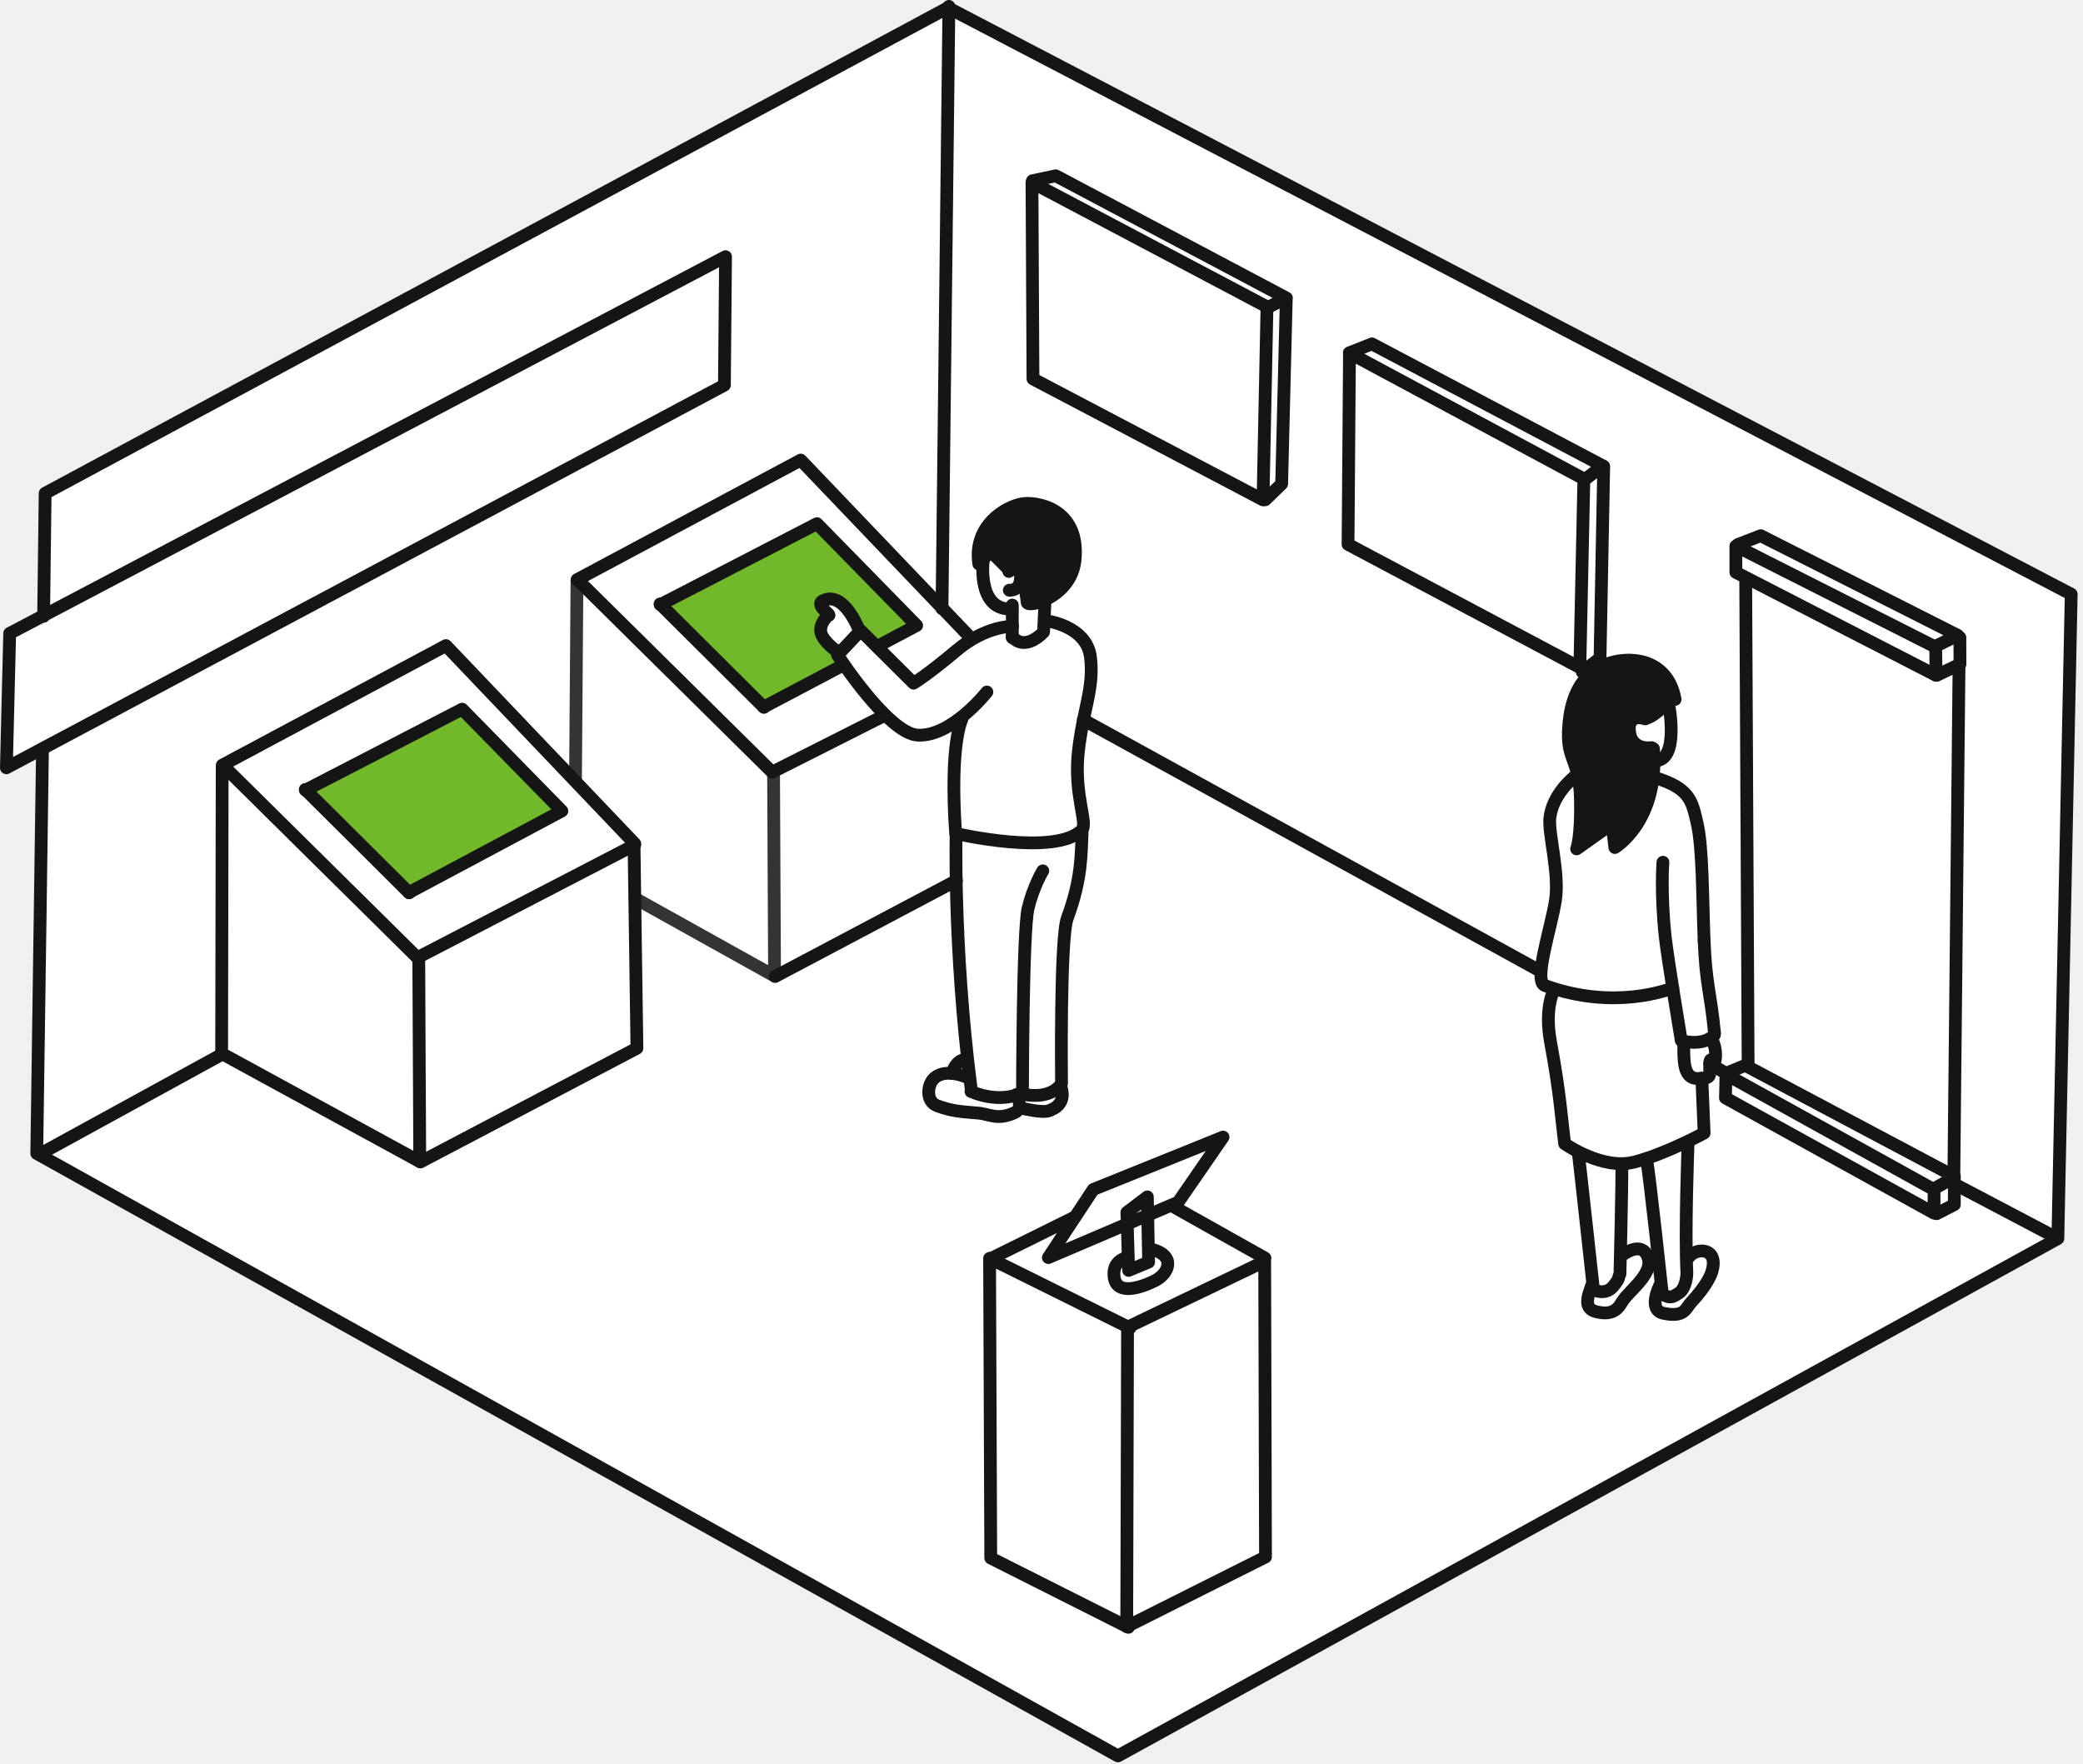
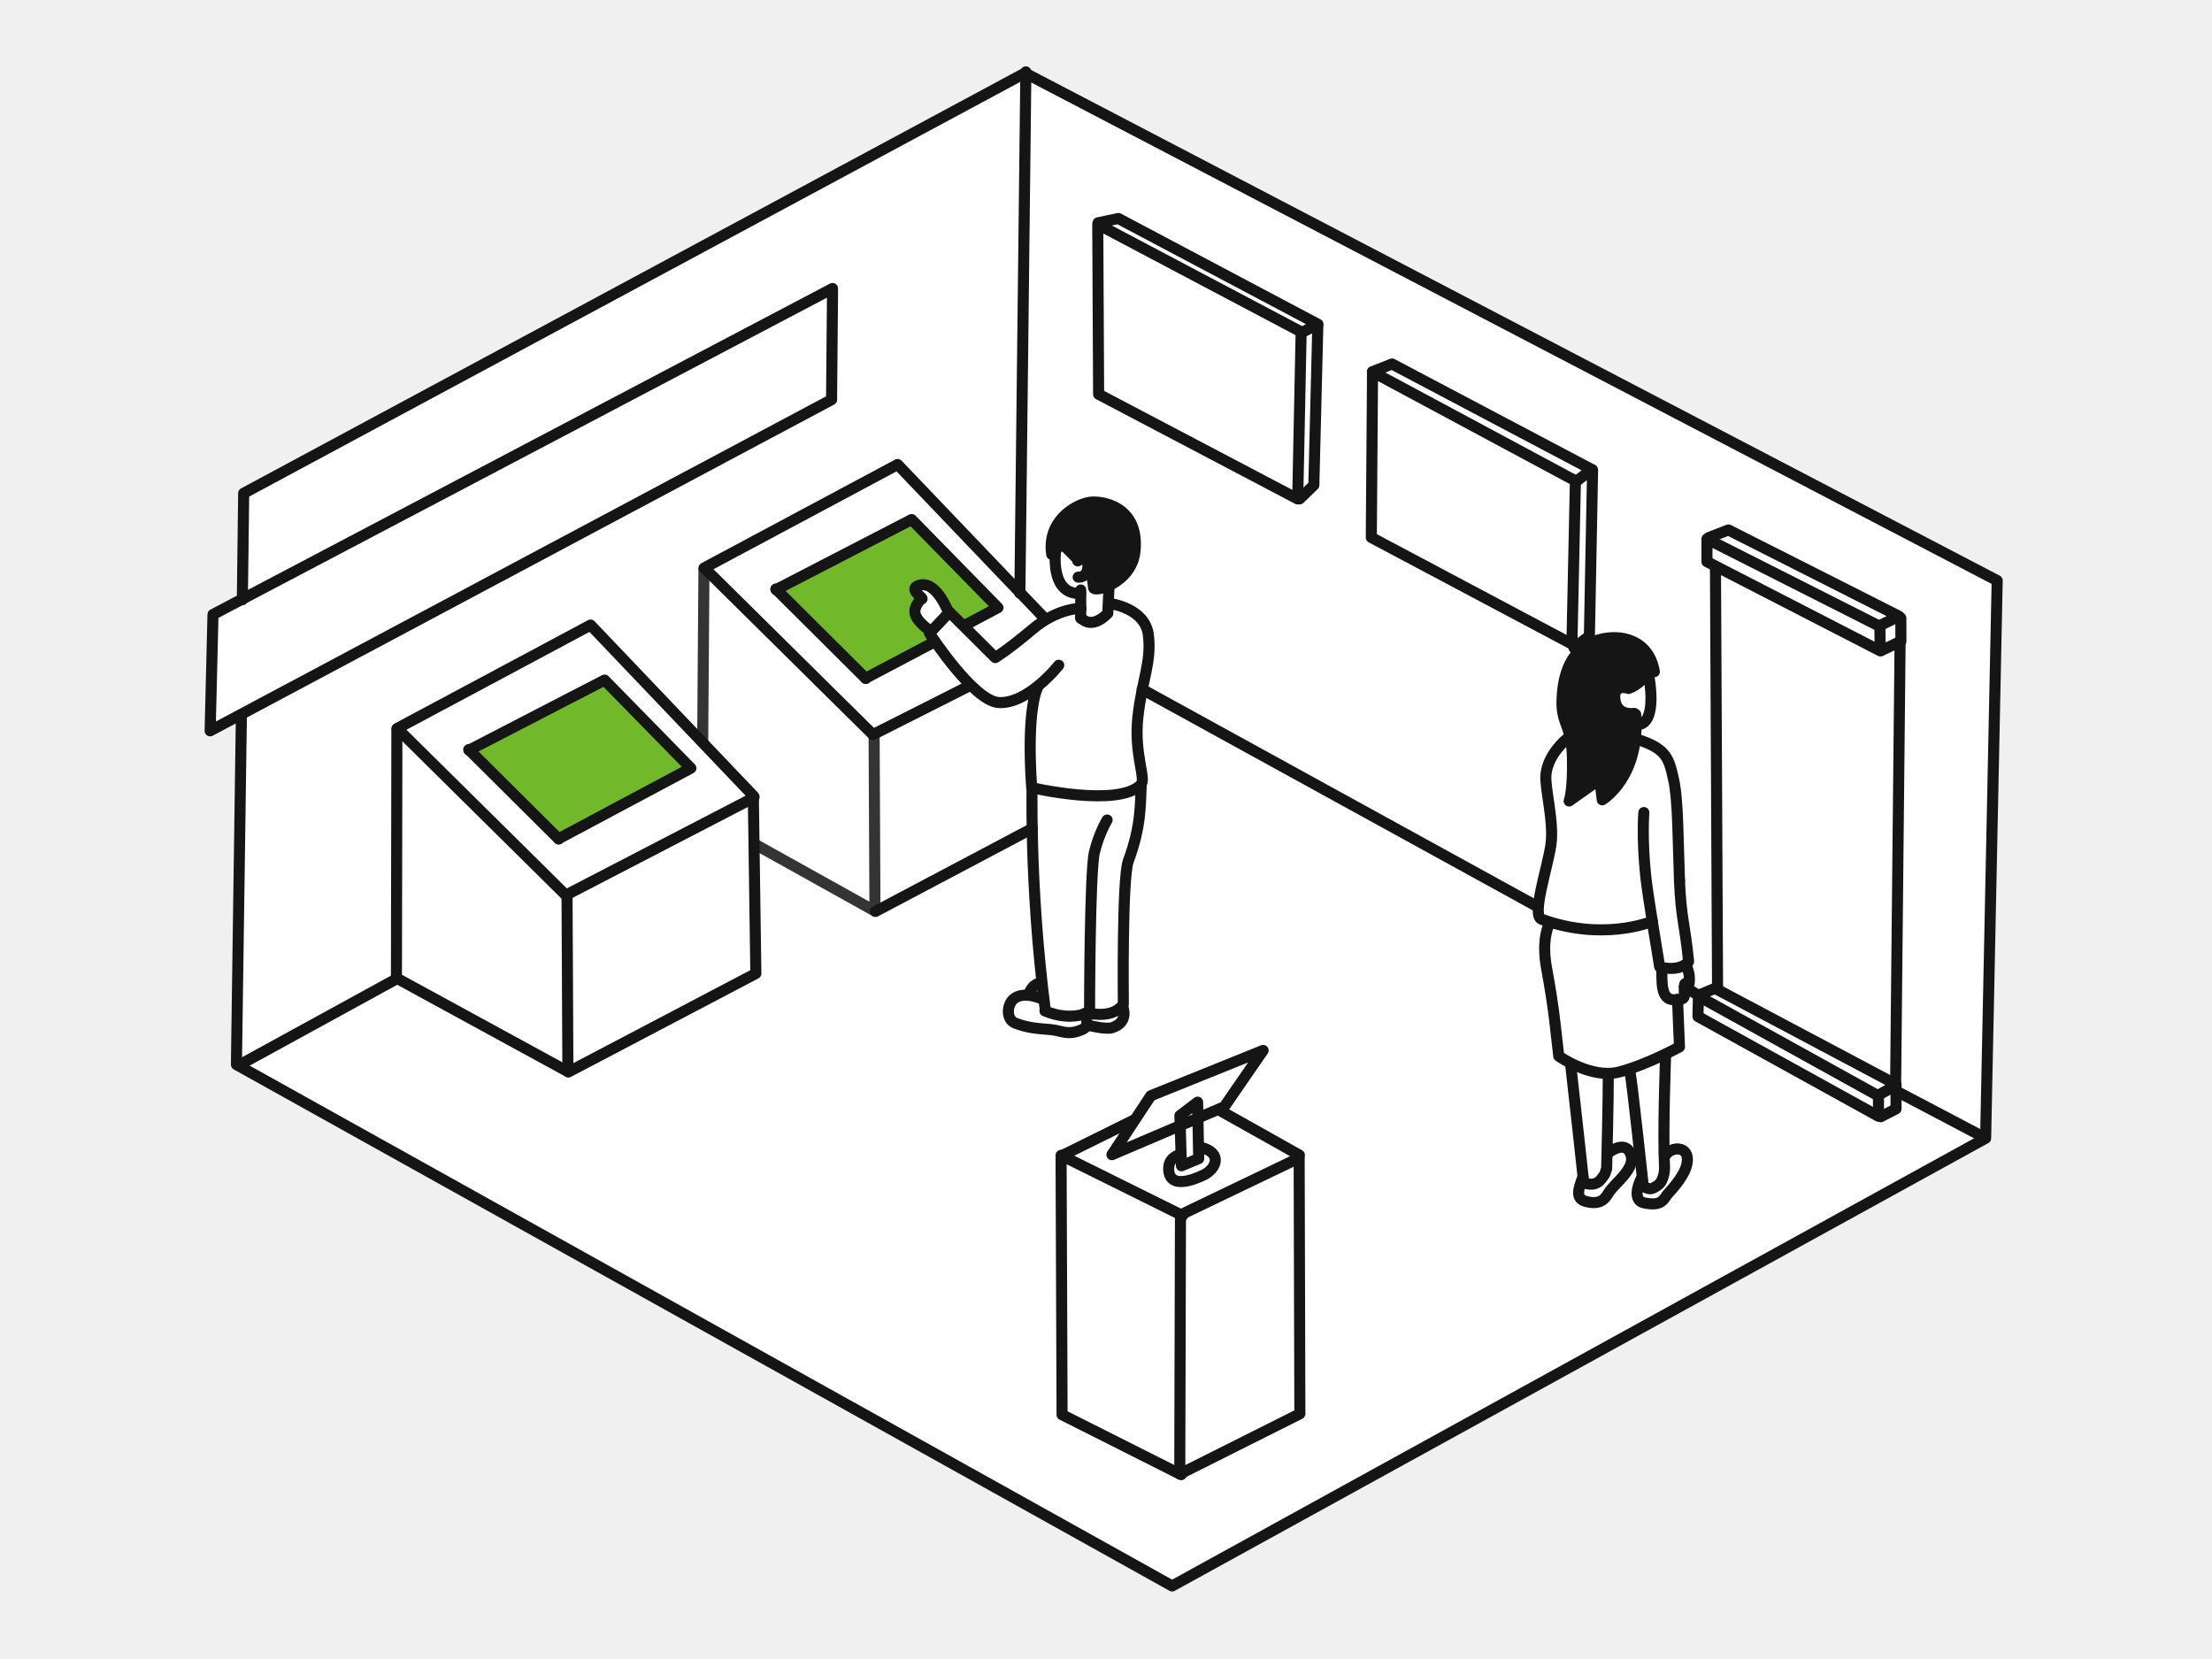
- <svg xmlns="http://www.w3.org/2000/svg" width="326" height="276" viewBox="0 0 326 276" fill="none">
-   <path d="M6.5 117L6 180L175 274.5L322 193.5L324 93L148.5 1.5L7 77V96L1.5 98.5L1 119.5L6.5 117Z" fill="white" />
-   <path d="M128.5 82.5L104.5 94.5L119.5 110.5L132 104L131 102L128.5 99L129.5 96.5L128.5 95V94H131L133 96.5L134.5 99L137 101L143 97.5L128.5 82.5Z" fill="#71B82B" />
-   <path d="M72.5 111.5L48.5 124L63.5 139.5L88 127.5L72.5 111.5Z" fill="#71B82B" />
-   <path d="M155 86L157.5 89H159.5V91L161 94.5L164 93.5L168 89V82.5L164 79.5H158L154 82.5L153 88L155 86Z" fill="#151515" />
-   <path d="M260 105.5L262.5 109.5L258 113H256L255 114.5L256 116L258.5 116.5L259 120.5L258 126L256 129.5L252.5 132V129.5L247 132V122L246 117V111.5L248 107C254.4 101.4 258.667 103.667 260 105.5Z" fill="#151515" />
-   <path d="M261.63 109.282C262.623 108 259.925 111.457 258 112.292" stroke="#151515" stroke-width="2" stroke-linecap="round" stroke-linejoin="round" />
-   <path d="M132.075 104.023L119.529 110.647" stroke="#151515" stroke-width="2" stroke-linecap="round" stroke-linejoin="round" />
-   <path d="M149.676 137.808L121.317 152.813" stroke="#151515" stroke-width="2" stroke-linecap="round" stroke-linejoin="round" />
-   <path d="M165.992 169.911C166.924 172.546 165.174 173.487 164.115 173.84C163.056 174.193 160.071 173.464 160.071 173.464" stroke="#151515" stroke-width="2" stroke-linecap="round" stroke-linejoin="round" />
-   <path d="M103.301 94.515L119.562 110.694" stroke="#151515" stroke-width="2" stroke-linecap="round" stroke-linejoin="round" />
-   <path d="M1.516 99.121L113.551 40.166L113.374 60.272L1 120.156L1.516 99.121Z" stroke="#151515" stroke-width="2" stroke-linecap="round" stroke-linejoin="round" />
-   <path d="M169.359 130.307C169.176 133.51 169.391 137.347 167.039 143.689C165.875 146.828 166.136 169.547 166.136 169.547C166.136 169.547 164.807 172.125 160.169 171.256" stroke="#151515" stroke-width="2" stroke-linecap="round" stroke-linejoin="round" />
-   <path d="M155.348 196.823L168.162 190.481" stroke="#151515" stroke-width="2" stroke-linecap="round" stroke-linejoin="round" />
-   <path opacity="0.865" d="M90.299 90.88L90.07 121.9" stroke="#151515" stroke-width="2" stroke-linecap="round" stroke-linejoin="round" />
-   <path d="M161.51 28.563L161.666 59.294L197.67 78.228L198.289 48.012L161.51 28.563Z" stroke="#151515" stroke-width="2" stroke-linecap="round" stroke-linejoin="round" />
-   <path d="M260.258 134.934C260.258 134.934 259.869 139.67 260.621 146.643C260.985 150.001 263.125 162.839 263.125 162.839C263.125 162.839 266.406 163.875 268.298 161.983" stroke="#151515" stroke-width="2" stroke-linecap="round" stroke-linejoin="round" />
-   <path d="M148.508 1L147.427 95.263" stroke="#151515" stroke-width="2" stroke-linecap="round" stroke-linejoin="round" />
-   <path d="M149.634 130.653C149.698 128.15 149.02 147.485 152.013 170.574" stroke="#151515" stroke-width="2" stroke-linecap="round" stroke-linejoin="round" />
-   <path d="M34.772 119.91L34.688 164.863L65.694 181.781L65.541 150.377" stroke="#151515" stroke-width="2" stroke-linecap="round" stroke-linejoin="round" />
-   <path d="M264.33 196.72C265.471 195.177 269.073 195.202 267.909 199.037C267.762 199.513 267.106 201.211 264.673 203.807C263.814 204.721 263.713 206.227 260.328 205.521C257.81 204.995 259.76 201.162 259.76 201.162" stroke="#151515" stroke-width="2" stroke-linecap="round" stroke-linejoin="round" />
-   <path d="M158.475 98.022C158.475 98.022 154.343 97.881 149.731 101.769C145.12 105.657 142.972 106.912 142.972 106.912L134.693 98.677L131.083 102.522C131.083 102.522 139.042 114.805 143.615 115.045C148.929 115.325 154.453 108.291 154.453 108.291" stroke="#151515" stroke-width="2" stroke-linecap="round" stroke-linejoin="round" />
-   <path d="M34.911 119.802L65.32 149.87L99.333 132.231" stroke="#151515" stroke-width="2" stroke-linecap="round" stroke-linejoin="round" />
-   <path d="M264.19 178.857C264.163 179.992 263.675 192.751 264.006 199.215C264.019 199.426 263.913 201.581 262.756 202.355C261.579 203.142 261.374 203.125 260.167 202.558C260.167 202.558 258.105 183.282 257.731 181.735" stroke="#151515" stroke-width="2" stroke-linecap="round" stroke-linejoin="round" />
-   <path d="M302.697 186.016L305.862 184.258V188.516L303.106 189.936" stroke="#151515" stroke-width="2" stroke-linecap="round" stroke-linejoin="round" />
-   <path d="M306.6 103.964L305.786 184.16" stroke="#151515" stroke-width="2" stroke-linecap="round" stroke-linejoin="round" />
-   <path d="M158.432 94.69V99.806" stroke="#151515" stroke-width="2" stroke-linecap="round" stroke-linejoin="round" />
-   <path d="M34.792 119.743L69.791 101.03L99.341 132.03" stroke="#151515" stroke-width="2" stroke-linecap="round" stroke-linejoin="round" />
-   <path d="M211.176 55.22L214.718 53.816L250.848 72.898L248.055 75.031" stroke="#151515" stroke-width="2" stroke-linecap="round" stroke-linejoin="round" />
-   <path d="M161.58 28.285L165.233 27.509L201.331 46.637L198.458 48.096" stroke="#151515" stroke-width="2" stroke-linecap="round" stroke-linejoin="round" />
-   <path d="M246.372 121.591C246.372 121.591 242.96 124.24 242.559 128.035C242.302 130.476 244.084 136.625 243.442 140.864C242.8 145.104 239.93 153.554 241.772 154.226C252.692 158.209 261.167 154.812 261.801 154.63" stroke="#151515" stroke-width="2" stroke-linecap="round" stroke-linejoin="round" />
-   <path d="M176.466 207.699L176.338 254.552L198.057 243.658L197.929 197.391L176.466 207.699Z" stroke="#151515" stroke-width="2" stroke-linecap="round" stroke-linejoin="round" />
-   <path d="M151.163 165.792C151.163 165.792 149.7 165.682 149.001 167.955" stroke="#151515" stroke-width="2" stroke-linecap="round" stroke-linejoin="round" />
-   <path d="M271.672 85.461V89.571L303.002 105.688L302.942 101.273L271.672 85.461Z" stroke="#151515" stroke-width="2" stroke-linecap="round" stroke-linejoin="round" />
-   <path d="M157.887 89.426C157.887 89.426 159.724 88.03 159.724 90.307C159.724 92.585 157.96 92.365 157.96 92.365" stroke="#151515" stroke-width="2" stroke-linecap="round" stroke-linejoin="round" />
-   <path d="M243.184 154.997C243.184 154.997 241.669 157.694 242.671 163.091C244.182 171.224 244.366 175.031 244.879 178.985C244.879 178.985 250.755 183.14 255.751 181.862C260.745 180.584 266.704 177.31 266.704 177.31L266.347 168.724" stroke="#151515" stroke-width="2" stroke-linecap="round" stroke-linejoin="round" />
-   <path d="M176.361 189.734L176.64 198.811L179.765 197.512L179.568 187.305L176.361 189.734Z" stroke="#151515" stroke-width="2" stroke-linecap="round" stroke-linejoin="round" />
-   <path d="M6.465 180.487L34.79 164.966" stroke="#151515" stroke-width="2" stroke-linecap="round" stroke-linejoin="round" />
-   <path d="M211.198 55.25L210.977 85.194L247.254 104.462L247.885 74.946L211.198 55.25Z" stroke="#151515" stroke-width="2" stroke-linecap="round" stroke-linejoin="round" />
-   <path d="M201.3 47.075L200.584 75.726L198.027 78.209" stroke="#151515" stroke-width="2" stroke-linecap="round" stroke-linejoin="round" />
-   <path d="M134.67 99.124C134.67 99.124 132.465 92.879 129.233 93.834C126.878 94.53 130.509 96.332 129.6 96.332C129.529 96.332 128.129 97.693 128.498 99.05C128.895 100.511 131.068 101.977 131.068 101.977" stroke="#151515" stroke-width="2" stroke-linecap="round" stroke-linejoin="round" />
-   <path d="M267.583 166.441L270.445 168.18" stroke="#151515" stroke-width="2" stroke-linecap="round" stroke-linejoin="round" />
-   <path d="M47.805 123.658L72.329 110.98L87.932 126.912L64.002 139.677" stroke="#151515" stroke-width="2" stroke-linecap="round" stroke-linejoin="round" />
-   <path d="M262.16 109.458C261.154 103.606 255.956 102.582 252.088 103.71C249.093 104.583 245.751 107.095 245.463 114.42C245.281 119.049 247.201 118.925 247.345 125.009C247.491 131.092 246.749 132.849 246.749 132.849L252.293 128.922L252.735 132.634C252.735 132.634 259.634 128.568 258.782 117.181" stroke="#151515" stroke-width="2" stroke-linecap="round" stroke-linejoin="round" />
-   <path d="M303.151 105.662L306.741 103.953L306.733 99.765" stroke="#151515" stroke-width="2" stroke-linecap="round" stroke-linejoin="round" />
-   <path d="M151.46 168.647C151.46 168.647 148.125 167.08 146.272 168.676C145.092 169.692 144.844 172.372 146.684 173.052C148.897 173.871 150.336 173.967 153.017 174.185C154.922 174.339 156.115 175.394 158.886 174.082C160.211 173.454 159.123 171.269 159.123 171.269" stroke="#151515" stroke-width="2" stroke-linecap="round" stroke-linejoin="round" />
-   <path d="M47.774 123.545L64.034 139.723" stroke="#151515" stroke-width="2" stroke-linecap="round" stroke-linejoin="round" />
-   <path d="M266.704 147.188C266.974 154.086 267.702 155.175 268.336 161.71" stroke="#151515" stroke-width="2" stroke-linecap="round" stroke-linejoin="round" />
-   <path d="M272.016 85.204L275.555 83.833L306.395 99.428L302.929 101.132" stroke="#151515" stroke-width="2" stroke-linecap="round" stroke-linejoin="round" />
-   <path d="M163.203 136.284C163.203 136.284 161.75 138.629 160.903 142.133C160.056 145.636 160.026 170.961 160.026 170.961C160.026 170.961 156.869 172.862 151.962 170.81" stroke="#151515" stroke-width="2" stroke-linecap="round" stroke-linejoin="round" />
-   <path d="M171.1 186.147L164.073 196.806L184.387 188.138L191.413 177.948L171.1 186.147Z" stroke="#151515" stroke-width="2" stroke-linecap="round" stroke-linejoin="round" />
-   <path opacity="0.865" d="M99.557 140.681L121.221 152.751L121.068 121.346" stroke="#151515" stroke-width="2" stroke-linecap="round" stroke-linejoin="round" />
-   <path d="M253.814 196.492C253.814 196.492 256.486 194.307 257.664 196.244C259.351 199.024 255.031 201.834 253.892 203.689C253.334 204.592 252.601 205.972 249.82 205.277C247.858 204.786 248.358 203.089 249.242 200.835" stroke="#151515" stroke-width="2" stroke-linecap="round" stroke-linejoin="round" />
-   <path d="M197.974 196.879L183.328 188.656" stroke="#151515" stroke-width="2" stroke-linecap="round" stroke-linejoin="round" />
-   <path d="M169.542 112.653L241.013 151.943" stroke="#151515" stroke-width="2" stroke-linecap="round" stroke-linejoin="round" />
-   <path d="M163.691 97.14C163.691 97.14 170.092 97.903 170.671 102.871C171.251 107.839 169.486 110.986 168.761 117.712C168.036 124.439 170.33 128.885 169.301 129.914C165.14 134.075 149.561 130.432 149.561 130.432C148.582 116.223 150.549 112.547 150.549 112.547" stroke="#151515" stroke-width="2" stroke-linecap="round" stroke-linejoin="round" />
-   <path d="M6.648 117.493L5.754 180.511L174.962 274.791L322.064 193.83L324.155 92.987L148.361 1.207L7.065 77.199L6.826 96.45" stroke="#151515" stroke-width="2" stroke-linecap="round" stroke-linejoin="round" />
-   <path d="M270.127 168.144L270.043 171.818L302.689 189.852V186.179L270.127 168.144Z" stroke="#151515" stroke-width="2" stroke-linecap="round" stroke-linejoin="round" />
-   <path d="M90.439 90.772L120.848 120.84L138.494 111.93" stroke="#151515" stroke-width="2" stroke-linecap="round" stroke-linejoin="round" />
-   <path d="M247.014 180.403C247.271 182.45 249.388 201.857 249.388 201.857C249.388 201.857 251.267 202.782 252.465 201.316C253.665 199.85 253.134 200.12 253.531 199.383C253.531 199.383 253.862 186.062 253.831 182.31" stroke="#151515" stroke-width="2" stroke-linecap="round" stroke-linejoin="round" />
-   <path d="M163.545 94.128L163.324 98.904C163.324 98.904 160.532 102.063 158.401 99.638" stroke="#151515" stroke-width="2" stroke-linecap="round" stroke-linejoin="round" />
-   <path d="M90.319 90.713L125.318 72L152.024 99.941" stroke="#151515" stroke-width="2" stroke-linecap="round" stroke-linejoin="round" />
-   <path d="M257.5 112.5C257.5 112.5 254.669 111.479 255.028 114.51C255.383 117.54 258.5 117 258.5 117" stroke="#151515" stroke-width="2" stroke-linecap="round" stroke-linejoin="round" />
-   <path d="M153.92 87.295C153.92 87.295 152.671 95.598 158.401 95.304" stroke="#151515" stroke-width="2" stroke-linecap="round" stroke-linejoin="round" />
-   <path d="M306.362 185.545L321.955 193.752" stroke="#151515" stroke-width="2" stroke-linecap="round" stroke-linejoin="round" />
-   <path d="M270.152 167.962L273.133 166.725L305.862 184.091" stroke="#151515" stroke-width="2" stroke-linecap="round" stroke-linejoin="round" />
-   <path d="M261.164 110.249C261.164 110.249 262.892 118.967 259.053 119.059" stroke="#151515" stroke-width="2" stroke-linecap="round" stroke-linejoin="round" />
-   <path d="M99.227 132.009L99.683 164.039L65.79 181.843" stroke="#151515" stroke-width="2" stroke-linecap="round" stroke-linejoin="round" />
-   <path d="M267.886 162.574C267.886 162.574 268.654 163.875 268.477 165.59C268.298 167.305 267.674 164.898 267.59 166.359C267.472 168.429 268.121 168.724 265.756 168.784C263.208 168.847 263.569 165.413 263.508 162.988" stroke="#151515" stroke-width="2" stroke-linecap="round" stroke-linejoin="round" />
-   <path d="M273.213 91.027L273.59 166.856" stroke="#151515" stroke-width="2" stroke-linecap="round" stroke-linejoin="round" />
-   <path d="M250.99 72.978L250.414 103.005L247.623 105.143" stroke="#151515" stroke-width="2" stroke-linecap="round" stroke-linejoin="round" />
-   <path d="M157.74 88.985L155.022 86.266L153.185 88.25C152.303 82.299 157.262 79.342 159.944 78.846C161.928 78.478 169.086 79.37 168.246 87.662C167.659 93.467 160.831 95.18 160.752 94.275C160.605 92.585 160.091 90.307 159.797 91.116" stroke="#151515" stroke-width="2" stroke-linecap="round" stroke-linejoin="round" />
-   <path d="M176.849 207.816L154.875 196.923L155.057 243.824L176.594 254.668" stroke="#151515" stroke-width="2" stroke-linecap="round" stroke-linejoin="round" />
-   <path d="M176.289 196.823C176.289 196.823 173.932 197.321 174.386 199.981C174.839 202.641 178.27 201.63 180.641 200.48C183.012 199.329 184.035 196.516 180.308 195.519" stroke="#151515" stroke-width="2" stroke-linecap="round" stroke-linejoin="round" />
-   <path d="M258.982 121.684C264.476 123.366 264.797 125.312 265.613 128.852C266.492 132.654 266.431 140.289 266.704 147.187" stroke="#151515" stroke-width="2" stroke-linecap="round" stroke-linejoin="round" />
-   <path d="M103.332 94.628L127.856 81.95L143.46 97.882L137.306 101.148" stroke="#151515" stroke-width="2" stroke-linecap="round" stroke-linejoin="round" />
+ <svg xmlns="http://www.w3.org/2000/svg" width="400" height="300" viewBox="0 0 400 300" fill="none">
+   <path d="M43.5 129L43 192L212 286.5L359 205.5L361 105L185.5 13.5L44 89V108L38.5 110.5L38 131.5L43.5 129Z" fill="white" />
+   <path d="M165.5 94.5L141.5 106.5L156.5 122.5L169 116L168 114L165.5 111L166.5 108.5L165.5 107V106H168L170 108.5L171.5 111L174 113L180 109.5L165.5 94.5Z" fill="#71B82B" />
+   <path d="M109.5 123.5L85.5 136L100.5 151.5L125 139.5L109.5 123.5Z" fill="#71B82B" />
+   <path d="M192 98L194.5 101H196.5V103L198 106.5L201 105.5L205 101V94.5L201 91.5H195L191 94.5L190 100L192 98Z" fill="#151515" />
+   <path d="M297 117.5L299.5 121.5L295 125H293L292 126.5L293 128L295.5 128.5L296 132.5L295 138L293 141.5L289.5 144V141.5L284 144V134L283 129V123.5L285 119C291.4 113.4 295.667 115.667 297 117.5Z" fill="#151515" />
+   <path d="M298.63 121.282C299.623 120 296.925 123.457 295 124.292" stroke="#151515" stroke-width="2" stroke-linecap="round" stroke-linejoin="round" />
+   <path d="M169.075 116.023L156.529 122.647" stroke="#151515" stroke-width="2" stroke-linecap="round" stroke-linejoin="round" />
+   <path d="M186.676 149.808L158.318 164.813" stroke="#151515" stroke-width="2" stroke-linecap="round" stroke-linejoin="round" />
+   <path d="M202.992 181.911C203.924 184.546 202.173 185.487 201.115 185.84C200.056 186.193 197.071 185.464 197.071 185.464" stroke="#151515" stroke-width="2" stroke-linecap="round" stroke-linejoin="round" />
+   <path d="M140.301 106.515L156.562 122.694" stroke="#151515" stroke-width="2" stroke-linecap="round" stroke-linejoin="round" />
+   <path d="M38.516 111.121L150.551 52.166L150.374 72.272L38 132.156L38.516 111.121Z" stroke="#151515" stroke-width="2" stroke-linecap="round" stroke-linejoin="round" />
+   <path d="M206.359 142.307C206.176 145.51 206.391 149.347 204.039 155.689C202.875 158.828 203.136 181.547 203.136 181.547C203.136 181.547 201.808 184.125 197.17 183.257" stroke="#151515" stroke-width="2" stroke-linecap="round" stroke-linejoin="round" />
+   <path d="M192.348 208.823L205.162 202.481" stroke="#151515" stroke-width="2" stroke-linecap="round" stroke-linejoin="round" />
+   <path opacity="0.865" d="M127.299 102.88L127.07 133.9" stroke="#151515" stroke-width="2" stroke-linecap="round" stroke-linejoin="round" />
+   <path d="M198.51 40.563L198.666 71.294L234.67 90.228L235.289 60.012L198.51 40.563Z" stroke="#151515" stroke-width="2" stroke-linecap="round" stroke-linejoin="round" />
+   <path d="M297.258 146.934C297.258 146.934 296.869 151.67 297.621 158.643C297.985 162.001 300.125 174.839 300.125 174.839C300.125 174.839 303.406 175.875 305.298 173.983" stroke="#151515" stroke-width="2" stroke-linecap="round" stroke-linejoin="round" />
+   <path d="M185.508 13L184.427 107.263" stroke="#151515" stroke-width="2" stroke-linecap="round" stroke-linejoin="round" />
+   <path d="M186.634 142.653C186.699 140.15 186.02 159.485 189.013 182.574" stroke="#151515" stroke-width="2" stroke-linecap="round" stroke-linejoin="round" />
+   <path d="M71.772 131.91L71.688 176.863L102.694 193.781L102.541 162.377" stroke="#151515" stroke-width="2" stroke-linecap="round" stroke-linejoin="round" />
+   <path d="M301.329 208.72C302.471 207.177 306.073 207.202 304.909 211.037C304.762 211.513 304.105 213.211 301.673 215.807C300.814 216.721 300.713 218.227 297.328 217.521C294.81 216.995 296.76 213.162 296.76 213.162" stroke="#151515" stroke-width="2" stroke-linecap="round" stroke-linejoin="round" />
+   <path d="M195.475 110.022C195.475 110.022 191.343 109.881 186.731 113.769C182.12 117.657 179.972 118.912 179.972 118.912L171.693 110.677L168.083 114.522C168.083 114.522 176.042 126.805 180.615 127.045C185.929 127.325 191.453 120.291 191.453 120.291" stroke="#151515" stroke-width="2" stroke-linecap="round" stroke-linejoin="round" />
+   <path d="M71.911 131.802L102.32 161.87L136.333 144.231" stroke="#151515" stroke-width="2" stroke-linecap="round" stroke-linejoin="round" />
+   <path d="M301.191 190.857C301.163 191.992 300.675 204.751 301.006 211.215C301.019 211.426 300.913 213.581 299.756 214.355C298.579 215.142 298.374 215.125 297.167 214.558C297.167 214.558 295.105 195.282 294.732 193.735" stroke="#151515" stroke-width="2" stroke-linecap="round" stroke-linejoin="round" />
+   <path d="M339.697 198.016L342.862 196.258V200.516L340.106 201.936" stroke="#151515" stroke-width="2" stroke-linecap="round" stroke-linejoin="round" />
+   <path d="M343.599 115.964L342.786 196.16" stroke="#151515" stroke-width="2" stroke-linecap="round" stroke-linejoin="round" />
+   <path d="M195.432 106.69V111.806" stroke="#151515" stroke-width="2" stroke-linecap="round" stroke-linejoin="round" />
+   <path d="M71.792 131.743L106.791 113.03L136.341 144.029" stroke="#151515" stroke-width="2" stroke-linecap="round" stroke-linejoin="round" />
+   <path d="M248.176 67.22L251.718 65.816L287.848 84.898L285.054 87.031" stroke="#151515" stroke-width="2" stroke-linecap="round" stroke-linejoin="round" />
+   <path d="M198.579 40.285L202.232 39.51L238.331 58.637L235.458 60.096" stroke="#151515" stroke-width="2" stroke-linecap="round" stroke-linejoin="round" />
+   <path d="M283.372 133.591C283.372 133.591 279.96 136.24 279.559 140.035C279.302 142.476 281.084 148.625 280.442 152.864C279.8 157.104 276.93 165.554 278.772 166.226C289.692 170.209 298.167 166.812 298.801 166.63" stroke="#151515" stroke-width="2" stroke-linecap="round" stroke-linejoin="round" />
+   <path d="M213.466 219.699L213.338 266.552L235.057 255.658L234.929 209.391L213.466 219.699Z" stroke="#151515" stroke-width="2" stroke-linecap="round" stroke-linejoin="round" />
+   <path d="M188.163 177.792C188.163 177.792 186.7 177.682 186.001 179.955" stroke="#151515" stroke-width="2" stroke-linecap="round" stroke-linejoin="round" />
+   <path d="M308.673 97.461V101.571L340.002 117.688L339.942 113.273L308.673 97.461Z" stroke="#151515" stroke-width="2" stroke-linecap="round" stroke-linejoin="round" />
+   <path d="M194.887 101.426C194.887 101.426 196.724 100.03 196.724 102.307C196.724 104.585 194.96 104.365 194.96 104.365" stroke="#151515" stroke-width="2" stroke-linecap="round" stroke-linejoin="round" />
+   <path d="M280.184 166.997C280.184 166.997 278.669 169.694 279.672 175.091C281.182 183.224 281.367 187.032 281.879 190.985C281.879 190.985 287.755 195.14 292.751 193.862C297.745 192.584 303.704 189.311 303.704 189.311L303.348 180.724" stroke="#151515" stroke-width="2" stroke-linecap="round" stroke-linejoin="round" />
+   <path d="M213.361 201.734L213.64 210.811L216.765 209.512L216.568 199.305L213.361 201.734Z" stroke="#151515" stroke-width="2" stroke-linecap="round" stroke-linejoin="round" />
+   <path d="M43.465 192.487L71.79 176.966" stroke="#151515" stroke-width="2" stroke-linecap="round" stroke-linejoin="round" />
+   <path d="M248.198 67.25L247.977 97.194L284.254 116.462L284.885 86.946L248.198 67.25Z" stroke="#151515" stroke-width="2" stroke-linecap="round" stroke-linejoin="round" />
+   <path d="M238.3 59.074L237.584 87.726L235.027 90.209" stroke="#151515" stroke-width="2" stroke-linecap="round" stroke-linejoin="round" />
+   <path d="M171.67 111.124C171.67 111.124 169.465 104.879 166.233 105.834C163.878 106.53 167.509 108.332 166.6 108.332C166.529 108.332 165.129 109.693 165.498 111.05C165.895 112.511 168.068 113.977 168.068 113.977" stroke="#151515" stroke-width="2" stroke-linecap="round" stroke-linejoin="round" />
+   <path d="M304.583 178.441L307.445 180.18" stroke="#151515" stroke-width="2" stroke-linecap="round" stroke-linejoin="round" />
+   <path d="M84.805 135.658L109.329 122.98L124.932 138.912L101.002 151.677" stroke="#151515" stroke-width="2" stroke-linecap="round" stroke-linejoin="round" />
+   <path d="M299.16 121.458C298.154 115.606 292.956 114.582 289.088 115.71C286.093 116.583 282.751 119.095 282.463 126.42C282.281 131.049 284.201 130.925 284.345 137.009C284.491 143.092 283.749 144.849 283.749 144.849L289.293 140.922L289.735 144.634C289.735 144.634 296.634 140.568 295.782 129.181" stroke="#151515" stroke-width="2" stroke-linecap="round" stroke-linejoin="round" />
+   <path d="M340.151 117.662L343.741 115.953L343.733 111.765" stroke="#151515" stroke-width="2" stroke-linecap="round" stroke-linejoin="round" />
+   <path d="M188.46 180.647C188.46 180.647 185.126 179.08 183.272 180.676C182.092 181.692 181.844 184.372 183.684 185.052C185.898 185.871 187.336 185.967 190.017 186.185C191.922 186.339 193.115 187.394 195.886 186.082C197.211 185.454 196.123 183.269 196.123 183.269" stroke="#151515" stroke-width="2" stroke-linecap="round" stroke-linejoin="round" />
+   <path d="M84.774 135.545L101.035 151.723" stroke="#151515" stroke-width="2" stroke-linecap="round" stroke-linejoin="round" />
+   <path d="M303.704 159.187C303.974 166.086 304.702 167.175 305.336 173.71" stroke="#151515" stroke-width="2" stroke-linecap="round" stroke-linejoin="round" />
+   <path d="M309.016 97.204L312.555 95.833L343.395 111.428L339.929 113.131" stroke="#151515" stroke-width="2" stroke-linecap="round" stroke-linejoin="round" />
+   <path d="M200.203 148.284C200.203 148.284 198.75 150.629 197.903 154.133C197.056 157.636 197.026 182.961 197.026 182.961C197.026 182.961 193.869 184.862 188.962 182.81" stroke="#151515" stroke-width="2" stroke-linecap="round" stroke-linejoin="round" />
+   <path d="M208.1 198.147L201.073 208.806L221.387 200.138L228.413 189.948L208.1 198.147Z" stroke="#151515" stroke-width="2" stroke-linecap="round" stroke-linejoin="round" />
+   <path opacity="0.865" d="M136.557 152.681L158.221 164.751L158.068 133.346" stroke="#151515" stroke-width="2" stroke-linecap="round" stroke-linejoin="round" />
+   <path d="M290.814 208.492C290.814 208.492 293.486 206.307 294.663 208.244C296.351 211.024 292.031 213.834 290.892 215.689C290.334 216.592 289.601 217.972 286.82 217.277C284.857 216.786 285.358 215.089 286.242 212.835" stroke="#151515" stroke-width="2" stroke-linecap="round" stroke-linejoin="round" />
+   <path d="M234.974 208.879L220.328 200.656" stroke="#151515" stroke-width="2" stroke-linecap="round" stroke-linejoin="round" />
+   <path d="M206.541 124.653L278.013 163.943" stroke="#151515" stroke-width="2" stroke-linecap="round" stroke-linejoin="round" />
+   <path d="M200.691 109.14C200.691 109.14 207.091 109.903 207.671 114.871C208.251 119.839 206.486 122.986 205.761 129.712C205.036 136.439 207.33 140.885 206.301 141.914C202.14 146.075 186.56 142.432 186.56 142.432C185.582 128.223 187.549 124.547 187.549 124.547" stroke="#151515" stroke-width="2" stroke-linecap="round" stroke-linejoin="round" />
+   <path d="M43.648 129.493L42.754 192.511L211.962 286.791L359.064 205.83L361.155 104.987L185.36 13.207L44.065 89.199L43.826 108.45" stroke="#151515" stroke-width="2" stroke-linecap="round" stroke-linejoin="round" />
+   <path d="M307.127 180.144L307.043 183.818L339.689 201.852V198.179L307.127 180.144Z" stroke="#151515" stroke-width="2" stroke-linecap="round" stroke-linejoin="round" />
+   <path d="M127.438 102.772L157.848 132.84L175.494 123.93" stroke="#151515" stroke-width="2" stroke-linecap="round" stroke-linejoin="round" />
+   <path d="M284.014 192.403C284.271 194.45 286.388 213.857 286.388 213.857C286.388 213.857 288.268 214.782 289.465 213.316C290.665 211.85 290.134 212.12 290.531 211.383C290.531 211.383 290.862 198.062 290.831 194.31" stroke="#151515" stroke-width="2" stroke-linecap="round" stroke-linejoin="round" />
+   <path d="M200.544 106.128L200.324 110.904C200.324 110.904 197.532 114.063 195.401 111.638" stroke="#151515" stroke-width="2" stroke-linecap="round" stroke-linejoin="round" />
+   <path d="M127.319 102.713L162.318 84L189.024 111.941" stroke="#151515" stroke-width="2" stroke-linecap="round" stroke-linejoin="round" />
+   <path d="M294.5 124.5C294.5 124.5 291.669 123.479 292.028 126.51C292.383 129.54 295.5 129 295.5 129" stroke="#151515" stroke-width="2" stroke-linecap="round" stroke-linejoin="round" />
+   <path d="M190.92 99.295C190.92 99.295 189.67 107.598 195.401 107.304" stroke="#151515" stroke-width="2" stroke-linecap="round" stroke-linejoin="round" />
+   <path d="M343.362 197.545L358.955 205.752" stroke="#151515" stroke-width="2" stroke-linecap="round" stroke-linejoin="round" />
+   <path d="M307.152 179.962L310.133 178.725L342.862 196.091" stroke="#151515" stroke-width="2" stroke-linecap="round" stroke-linejoin="round" />
+   <path d="M298.164 122.249C298.164 122.249 299.892 130.967 296.053 131.059" stroke="#151515" stroke-width="2" stroke-linecap="round" stroke-linejoin="round" />
+   <path d="M136.227 144.009L136.683 176.039L102.79 193.843" stroke="#151515" stroke-width="2" stroke-linecap="round" stroke-linejoin="round" />
+   <path d="M304.886 174.574C304.886 174.574 305.654 175.875 305.477 177.59C305.298 179.305 304.674 176.898 304.59 178.359C304.472 180.429 305.121 180.724 302.757 180.784C300.208 180.847 300.569 177.413 300.508 174.988" stroke="#151515" stroke-width="2" stroke-linecap="round" stroke-linejoin="round" />
+   <path d="M310.213 103.027L310.59 178.856" stroke="#151515" stroke-width="2" stroke-linecap="round" stroke-linejoin="round" />
+   <path d="M287.99 84.978L287.414 115.005L284.623 117.143" stroke="#151515" stroke-width="2" stroke-linecap="round" stroke-linejoin="round" />
+   <path d="M194.74 100.985L192.022 98.266L190.185 100.25C189.303 94.299 194.262 91.342 196.944 90.846C198.928 90.478 206.086 91.37 205.247 99.662C204.659 105.467 197.831 107.18 197.752 106.275C197.605 104.585 197.091 102.307 196.797 103.116" stroke="#151515" stroke-width="2" stroke-linecap="round" stroke-linejoin="round" />
+   <path d="M213.849 219.816L191.875 208.923L192.057 255.824L213.594 266.668" stroke="#151515" stroke-width="2" stroke-linecap="round" stroke-linejoin="round" />
+   <path d="M213.29 208.823C213.29 208.823 210.933 209.321 211.386 211.981C211.839 214.641 215.271 213.63 217.641 212.48C220.012 211.329 221.035 208.516 217.308 207.519" stroke="#151515" stroke-width="2" stroke-linecap="round" stroke-linejoin="round" />
+   <path d="M295.982 133.684C301.476 135.366 301.797 137.312 302.613 140.852C303.492 144.654 303.431 152.289 303.704 159.187" stroke="#151515" stroke-width="2" stroke-linecap="round" stroke-linejoin="round" />
+   <path d="M140.332 106.628L164.856 93.95L180.46 109.882L174.307 113.148" stroke="#151515" stroke-width="2" stroke-linecap="round" stroke-linejoin="round" />
</svg>
